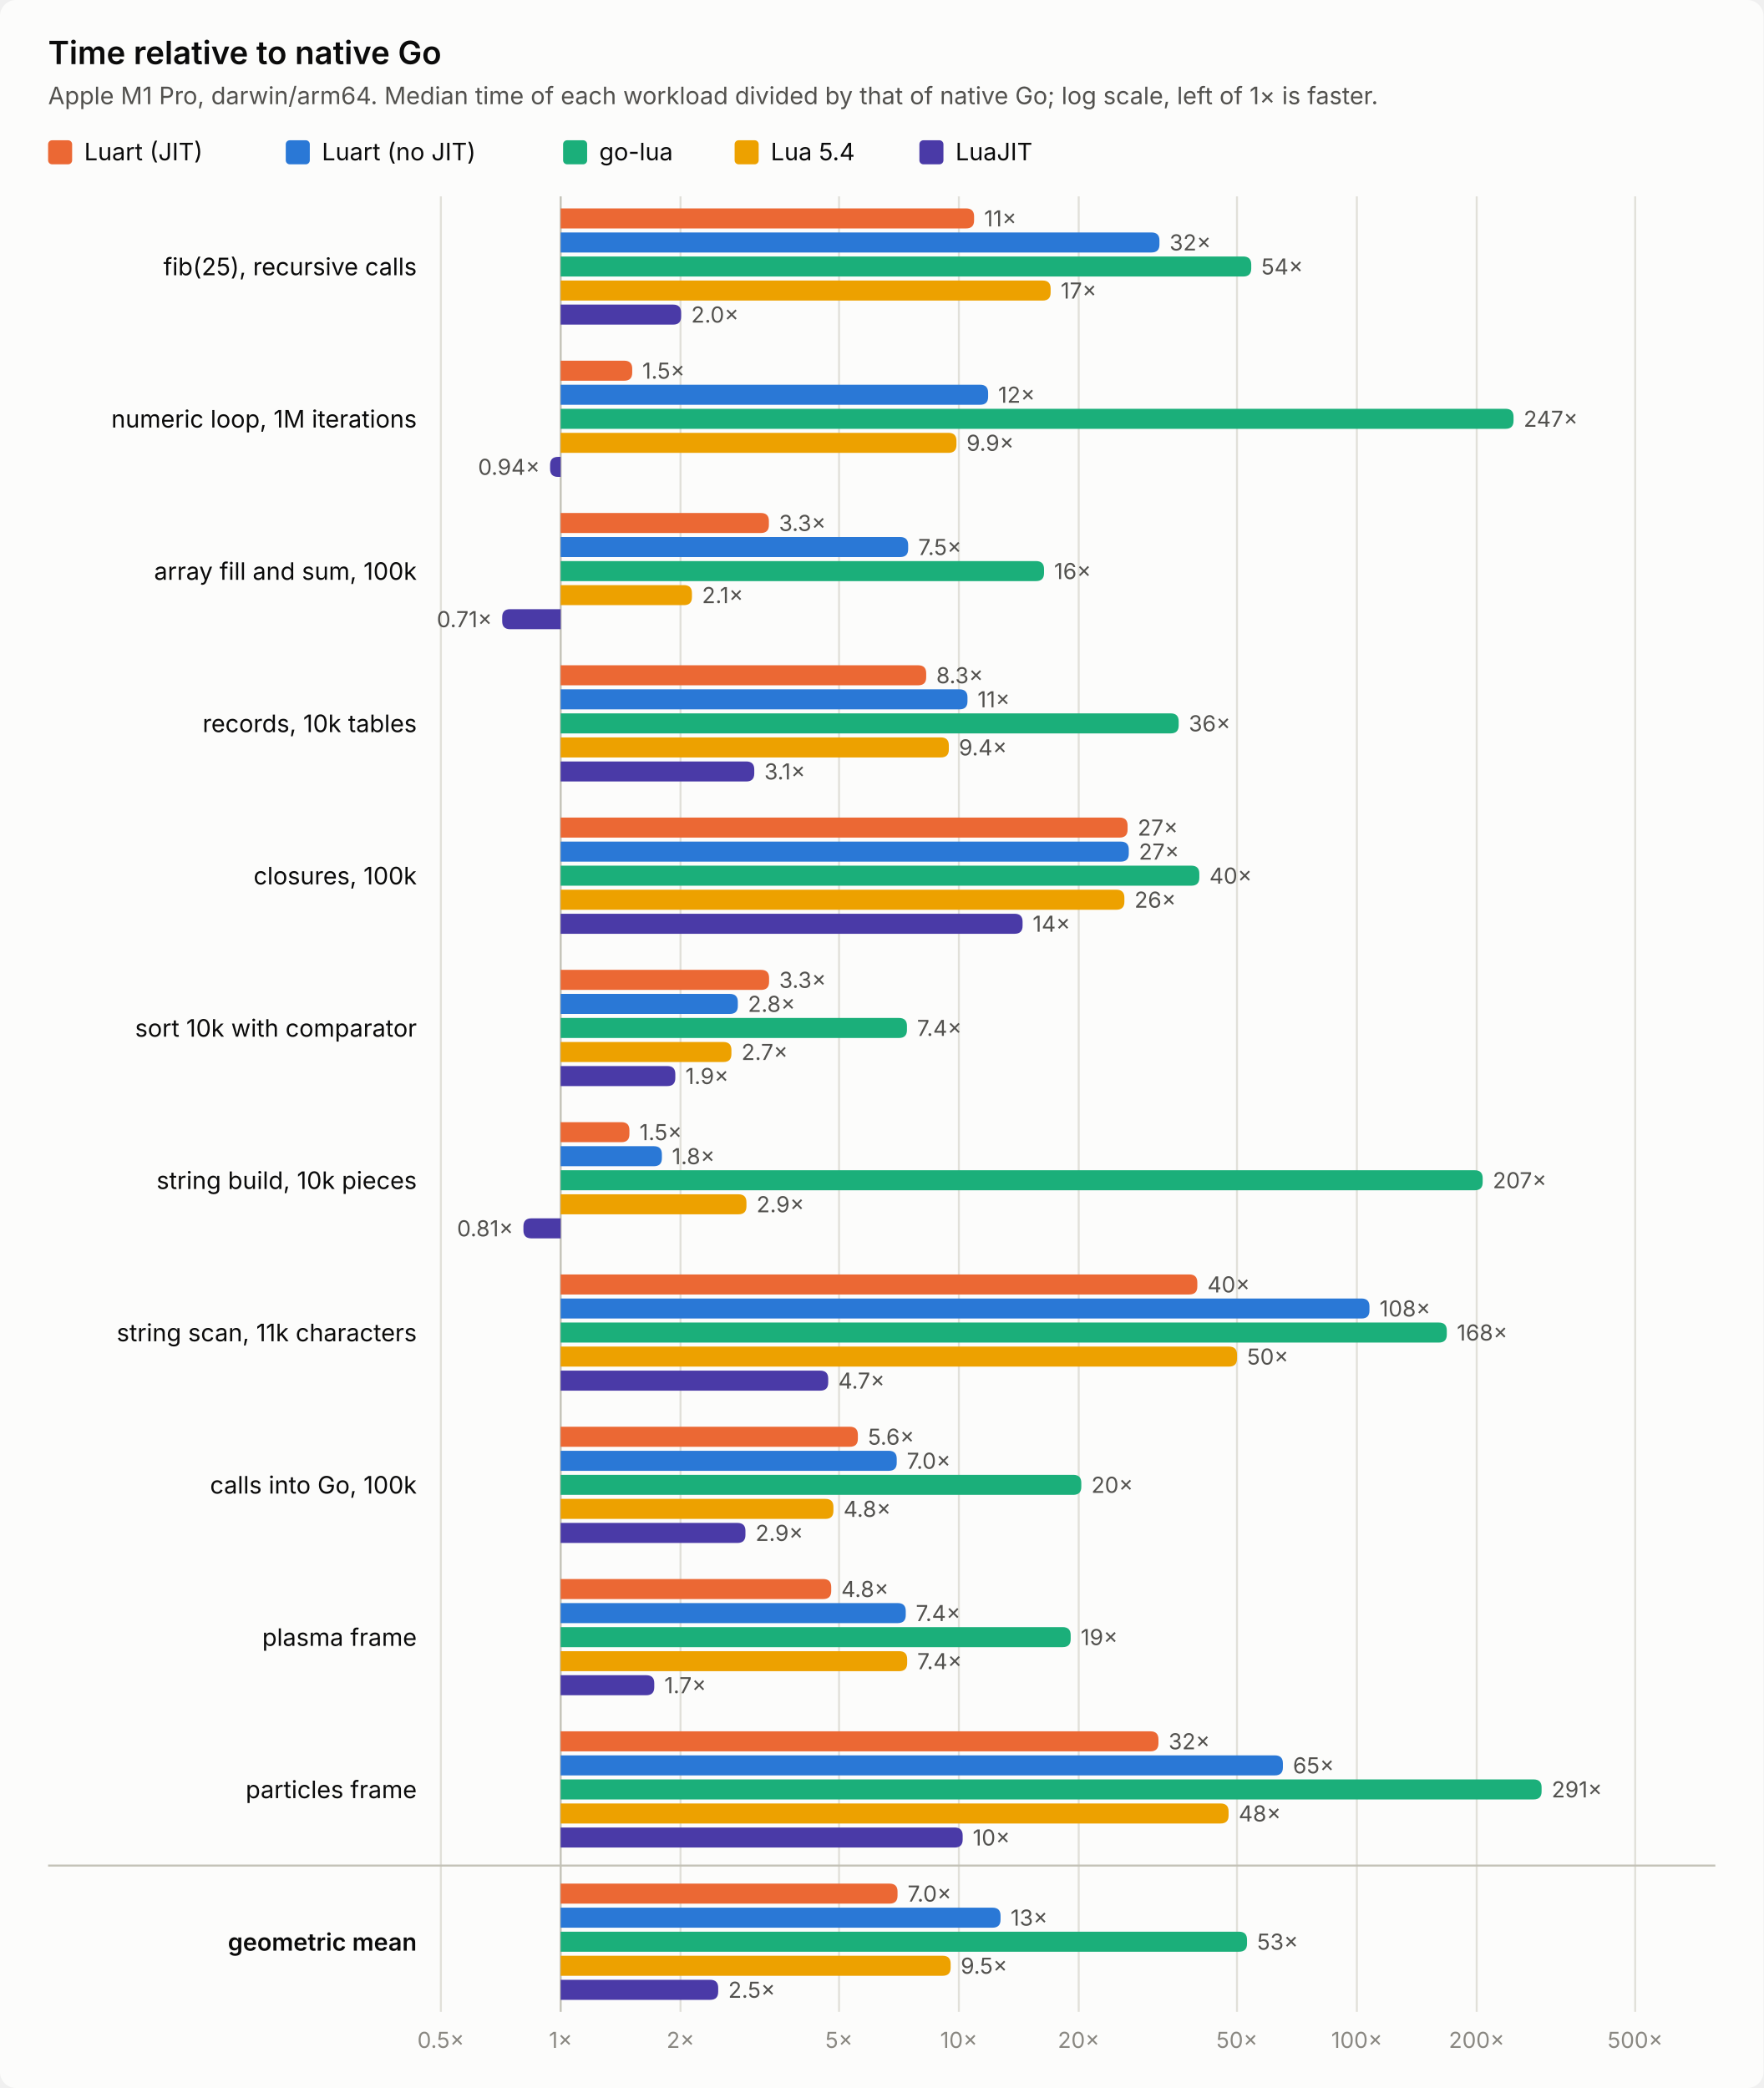
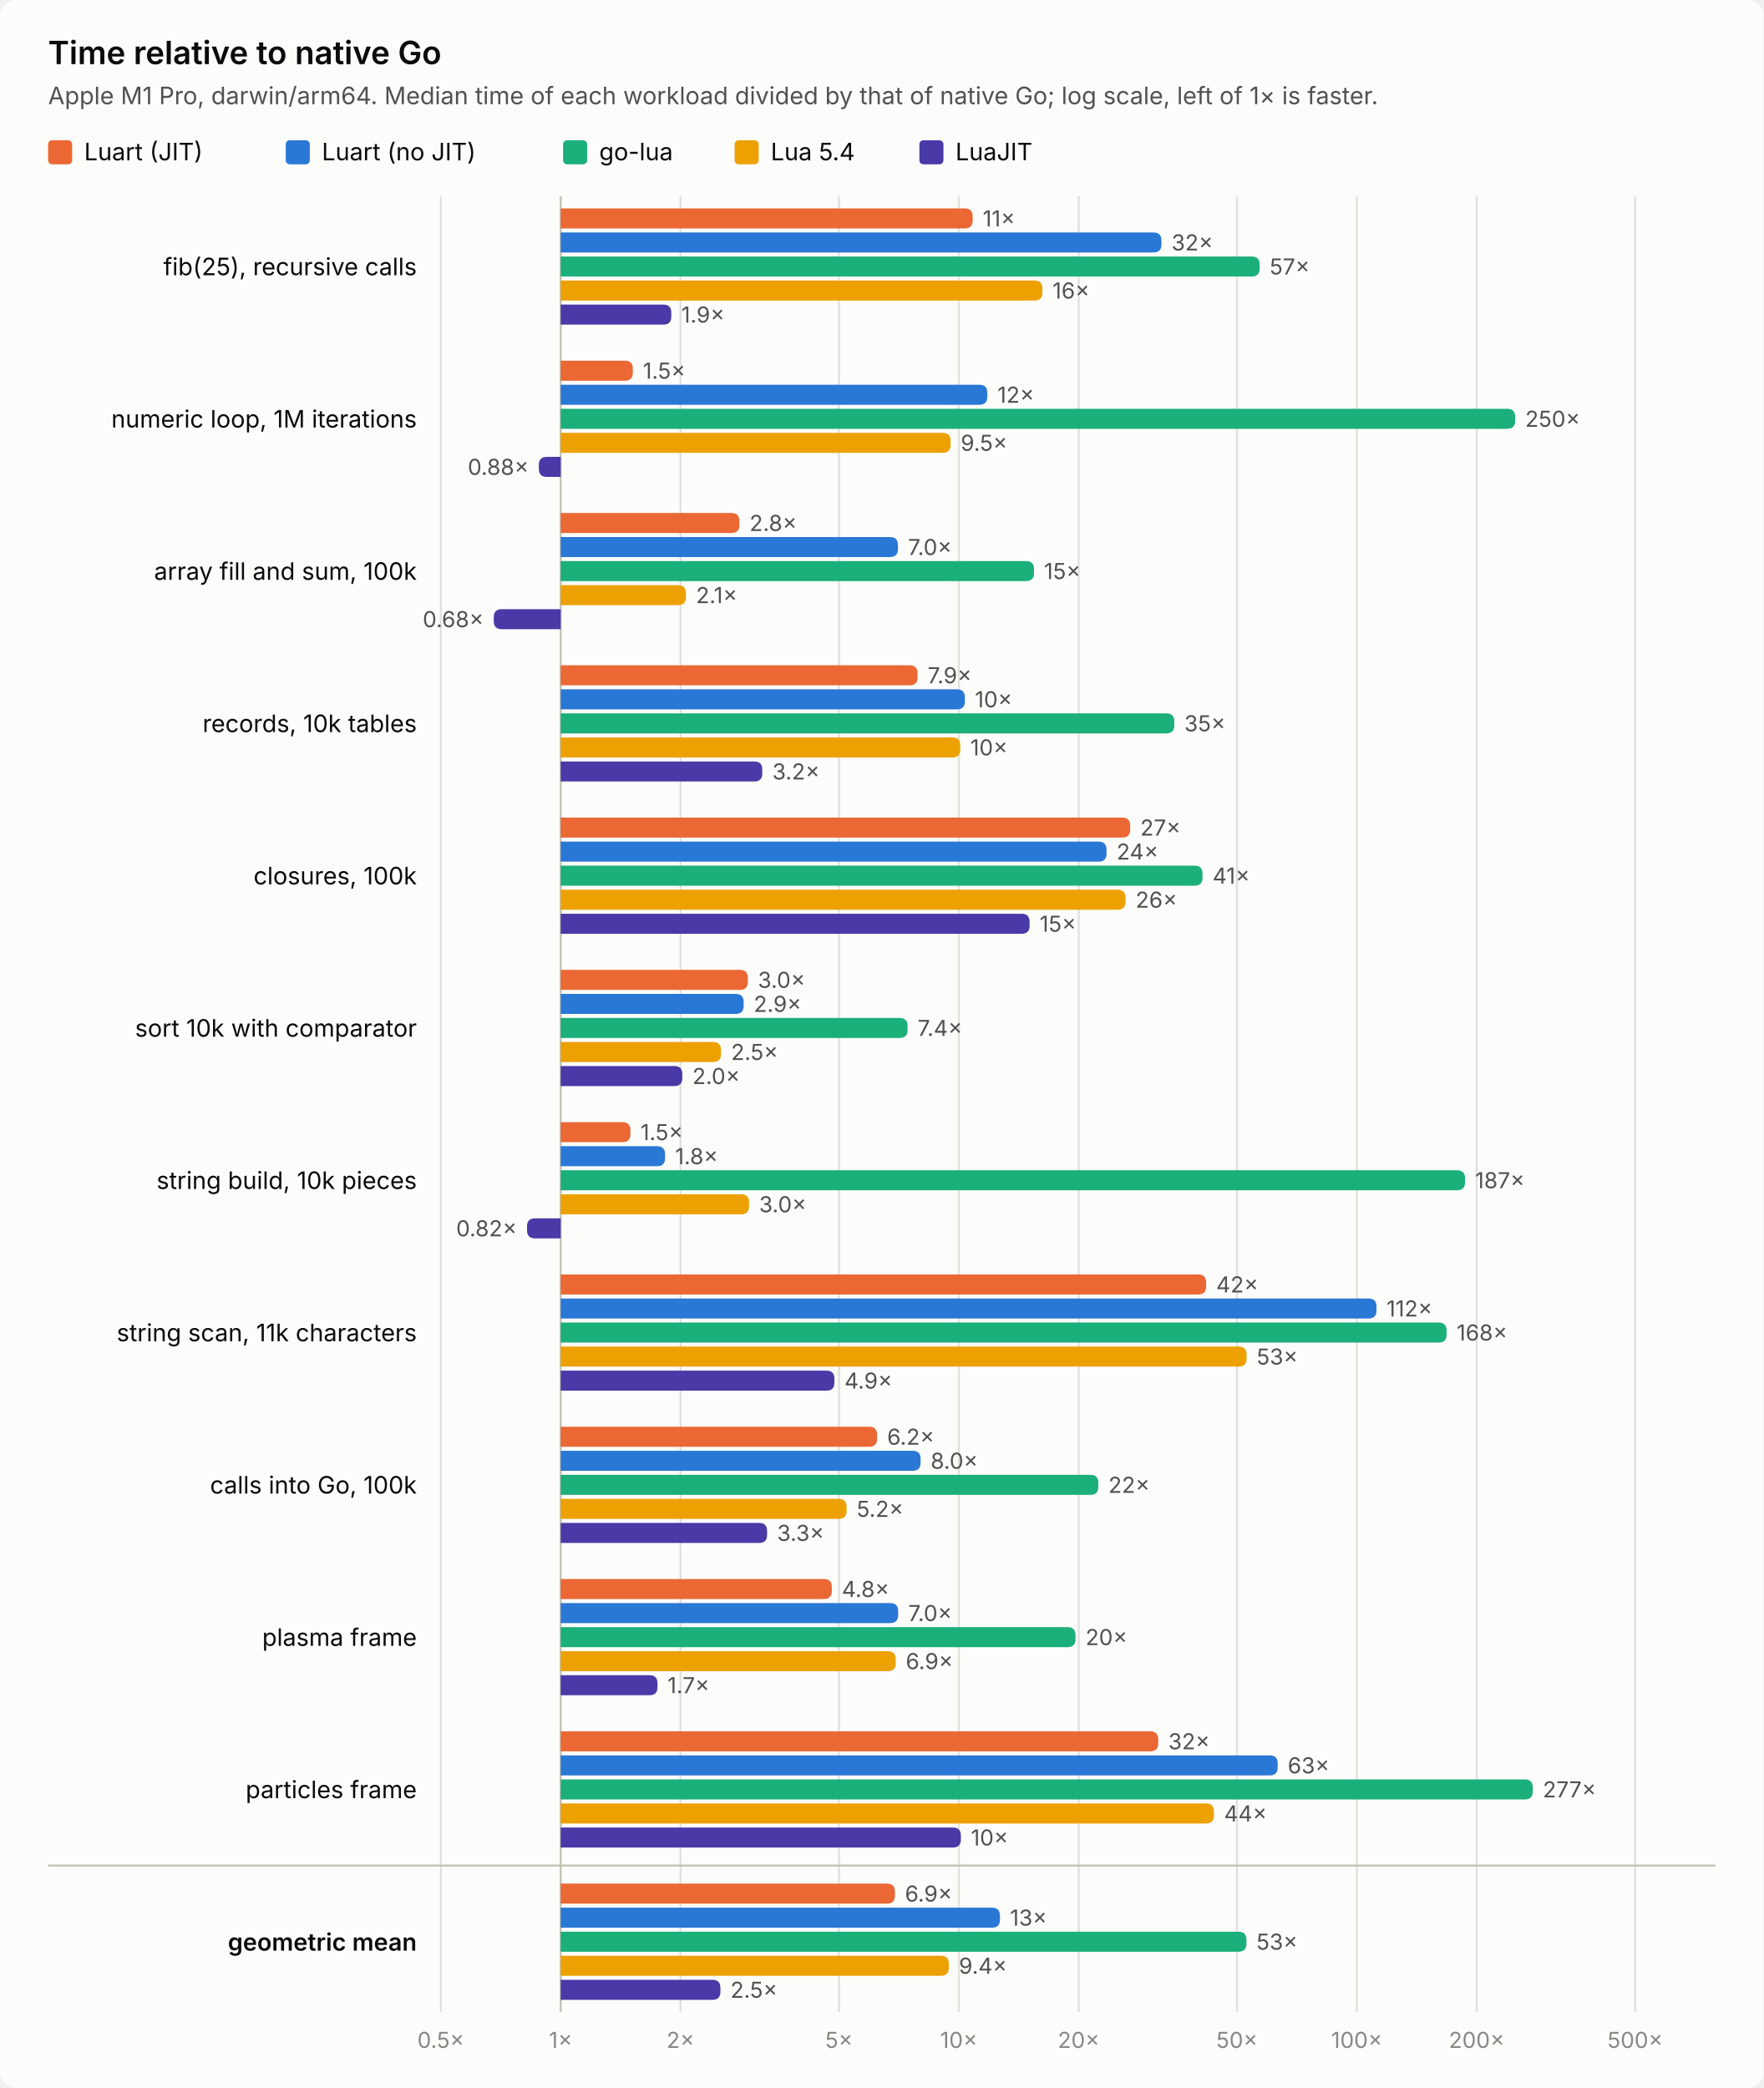
<svg xmlns="http://www.w3.org/2000/svg" viewBox="0 0 880 1042" width="880" height="1042" role="img" aria-labelledby="t d">
  <style>
text { font-family: system-ui, -apple-system, "Segoe UI", sans-serif; }
.bg { fill: #fcfcfb; }
.title { fill: #0b0b0b; font-size: 16px; font-weight: 600; }
.sub { fill: #52514e; font-size: 12px; }
.label { fill: #0b0b0b; font-size: 12px; }
.mean { font-weight: 600; }
.value { fill: #52514e; font-size: 11px; font-variant-numeric: tabular-nums; }
.tick { fill: #898781; font-size: 11px; font-variant-numeric: tabular-nums; }
.grid { stroke: #e1e0d9; stroke-width: 1; }
.base { stroke: #c3c2b7; stroke-width: 1; }
.s0 { fill: #2a78d6; } .s1 { fill: #eb6834; } .s2 { fill: #1baf7a; } .s3 { fill: #eda100; } .s4 { fill: #4a3aa7; }
@media (prefers-color-scheme: dark) {
  .bg { fill: #1a1a19; }
  .title, .label { fill: #ffffff; }
  .sub, .value { fill: #c3c2b7; }
  .grid { stroke: #2c2c2a; }
  .base { stroke: #383835; }
  .s0 { fill: #3987e5; } .s1 { fill: #d95926; } .s2 { fill: #199e70; } .s3 { fill: #c98500; } .s4 { fill: #9085e9; }
}
</style>
  <rect class="bg" width="880" height="1042" rx="8" />
  <text class="title" x="24" y="32">Time relative to native Go</text>
  <text class="sub" x="24" y="52">Apple M1 Pro, darwin/arm64. Median time of each workload divided by that of native Go; log scale, left of 1× is faster.</text>
  <rect class="s1" x="24" y="70" width="12" height="12" rx="2" />
  <text class="label" x="42" y="80">Luart (JIT)</text>
  <rect class="s0" x="142.6" y="70" width="12" height="12" rx="2" />
  <text class="label" x="160.6" y="80">Luart (no JIT)</text>
  <rect class="s2" x="281" y="70" width="12" height="12" rx="2" />
  <text class="label" x="299" y="80">go-lua</text>
  <rect class="s3" x="366.6" y="70" width="12" height="12" rx="2" />
  <text class="label" x="384.6" y="80">Lua 5.4</text>
  <rect class="s4" x="458.8" y="70" width="12" height="12" rx="2" />
  <text class="label" x="476.8" y="80">LuaJIT</text>
  <line class="grid" x1="220.0" x2="220.0" y1="98" y2="1004" />
  <text class="tick" x="220.0" y="1022" text-anchor="middle">0.5×</text>
  <line class="base" x1="279.8" x2="279.8" y1="98" y2="1004" />
  <text class="tick" x="279.8" y="1022" text-anchor="middle">1×</text>
  <line class="grid" x1="339.6" x2="339.6" y1="98" y2="1004" />
  <text class="tick" x="339.6" y="1022" text-anchor="middle">2×</text>
  <line class="grid" x1="418.7" x2="418.7" y1="98" y2="1004" />
  <text class="tick" x="418.7" y="1022" text-anchor="middle">5×</text>
  <line class="grid" x1="478.5" x2="478.5" y1="98" y2="1004" />
  <text class="tick" x="478.5" y="1022" text-anchor="middle">10×</text>
  <line class="grid" x1="538.3" x2="538.3" y1="98" y2="1004" />
  <text class="tick" x="538.3" y="1022" text-anchor="middle">20×</text>
  <line class="grid" x1="617.3" x2="617.3" y1="98" y2="1004" />
  <text class="tick" x="617.3" y="1022" text-anchor="middle">50×</text>
  <line class="grid" x1="677.1" x2="677.1" y1="98" y2="1004" />
  <text class="tick" x="677.1" y="1022" text-anchor="middle">100×</text>
  <line class="grid" x1="736.9" x2="736.9" y1="98" y2="1004" />
  <text class="tick" x="736.9" y="1022" text-anchor="middle">200×</text>
  <line class="grid" x1="816.0" x2="816.0" y1="98" y2="1004" />
  <text class="tick" x="816.0" y="1022" text-anchor="middle">500×</text>
  <text class="label" x="208" y="133.0" text-anchor="end" dominant-baseline="middle">fib(25), recursive calls</text>
-   <path class="s1" d="M279.8 104.0H482.1Q486.1 104.0 486.1 108.0V110.0Q486.1 114.0 482.1 114.0H279.8Z" />
-   <text class="value" x="491.1" y="109.0" text-anchor="start" dominant-baseline="middle">11×</text>
-   <path class="s0" d="M279.8 116.0H574.6Q578.6 116.0 578.6 120.0V122.0Q578.6 126.0 574.6 126.0H279.8Z" />
-   <text class="value" x="583.6" y="121.0" text-anchor="start" dominant-baseline="middle">32×</text>
-   <path class="s2" d="M279.8 128.0H620.4Q624.4 128.0 624.4 132.0V134.0Q624.4 138.0 620.4 138.0H279.8Z" />
-   <text class="value" x="629.4" y="133.0" text-anchor="start" dominant-baseline="middle">54×</text>
-   <path class="s3" d="M279.8 140.0H520.3Q524.3 140.0 524.3 144.0V146.0Q524.3 150.0 520.3 150.0H279.8Z" />
-   <text class="value" x="529.3" y="145.0" text-anchor="start" dominant-baseline="middle">17×</text>
-   <path class="s4" d="M279.8 152.0H335.9Q339.9 152.0 339.9 156.0V158.0Q339.9 162.0 335.9 162.0H279.8Z" />
-   <text class="value" x="344.9" y="157.0" text-anchor="start" dominant-baseline="middle">2.0×</text>
+   <path class="s1" d="M279.8 104.0H481.4Q485.4 104.0 485.4 108.0V110.0Q485.4 114.0 481.4 114.0H279.8Z" />
+   <text class="value" x="490.4" y="109.0" text-anchor="start" dominant-baseline="middle">11×</text>
+   <path class="s0" d="M279.8 116.0H575.6Q579.6 116.0 579.6 120.0V122.0Q579.6 126.0 575.6 126.0H279.8Z" />
+   <text class="value" x="584.6" y="121.0" text-anchor="start" dominant-baseline="middle">32×</text>
+   <path class="s2" d="M279.8 128.0H624.6Q628.6 128.0 628.6 132.0V134.0Q628.6 138.0 624.6 138.0H279.8Z" />
+   <text class="value" x="633.6" y="133.0" text-anchor="start" dominant-baseline="middle">57×</text>
+   <path class="s3" d="M279.8 140.0H516.2Q520.2 140.0 520.2 144.0V146.0Q520.2 150.0 516.2 150.0H279.8Z" />
+   <text class="value" x="525.2" y="145.0" text-anchor="start" dominant-baseline="middle">16×</text>
+   <path class="s4" d="M279.8 152.0H331.0Q335.0 152.0 335.0 156.0V158.0Q335.0 162.0 331.0 162.0H279.8Z" />
+   <text class="value" x="340.0" y="157.0" text-anchor="start" dominant-baseline="middle">1.9×</text>
  <text class="label" x="208" y="209.0" text-anchor="end" dominant-baseline="middle">numeric loop, 1M iterations</text>
-   <path class="s1" d="M279.8 180.0H311.5Q315.5 180.0 315.5 184.0V186.0Q315.5 190.0 311.5 190.0H279.8Z" />
-   <text class="value" x="320.5" y="185.0" text-anchor="start" dominant-baseline="middle">1.5×</text>
-   <path class="s0" d="M279.8 192.0H489.1Q493.1 192.0 493.1 196.0V198.0Q493.1 202.0 489.1 202.0H279.8Z" />
-   <text class="value" x="498.1" y="197.0" text-anchor="start" dominant-baseline="middle">12×</text>
-   <path class="s2" d="M279.8 204.0H751.3Q755.3 204.0 755.3 208.0V210.0Q755.3 214.0 751.3 214.0H279.8Z" />
-   <text class="value" x="760.3" y="209.0" text-anchor="start" dominant-baseline="middle">247×</text>
-   <path class="s3" d="M279.8 216.0H473.3Q477.3 216.0 477.3 220.0V222.0Q477.3 226.0 473.3 226.0H279.8Z" />
-   <text class="value" x="482.3" y="221.0" text-anchor="start" dominant-baseline="middle">9.9×</text>
-   <path class="s4" d="M279.8 228.0H278.5Q274.5 228.0 274.5 232.0V234.0Q274.5 238.0 278.5 238.0H279.8Z" />
-   <text class="value" x="269.5" y="233.0" text-anchor="end" dominant-baseline="middle">0.94×</text>
+   <path class="s1" d="M279.8 180.0H311.8Q315.8 180.0 315.8 184.0V186.0Q315.8 190.0 311.8 190.0H279.8Z" />
+   <text class="value" x="320.8" y="185.0" text-anchor="start" dominant-baseline="middle">1.5×</text>
+   <path class="s0" d="M279.8 192.0H488.7Q492.7 192.0 492.7 196.0V198.0Q492.7 202.0 488.7 202.0H279.8Z" />
+   <text class="value" x="497.7" y="197.0" text-anchor="start" dominant-baseline="middle">12×</text>
+   <path class="s2" d="M279.8 204.0H752.1Q756.1 204.0 756.1 208.0V210.0Q756.1 214.0 752.1 214.0H279.8Z" />
+   <text class="value" x="761.1" y="209.0" text-anchor="start" dominant-baseline="middle">250×</text>
+   <path class="s3" d="M279.8 216.0H470.4Q474.4 216.0 474.4 220.0V222.0Q474.4 226.0 470.4 226.0H279.8Z" />
+   <text class="value" x="479.4" y="221.0" text-anchor="start" dominant-baseline="middle">9.5×</text>
+   <path class="s4" d="M279.8 228.0H272.9Q268.9 228.0 268.9 232.0V234.0Q268.9 238.0 272.9 238.0H279.8Z" />
+   <text class="value" x="263.9" y="233.0" text-anchor="end" dominant-baseline="middle">0.88×</text>
  <text class="label" x="208" y="285.0" text-anchor="end" dominant-baseline="middle">array fill and sum, 100k</text>
-   <path class="s1" d="M279.8 256.0H379.7Q383.7 256.0 383.7 260.0V262.0Q383.7 266.0 379.7 266.0H279.8Z" />
-   <text class="value" x="388.7" y="261.0" text-anchor="start" dominant-baseline="middle">3.3×</text>
-   <path class="s0" d="M279.8 268.0H449.2Q453.2 268.0 453.2 272.0V274.0Q453.2 278.0 449.2 278.0H279.8Z" />
-   <text class="value" x="458.2" y="273.0" text-anchor="start" dominant-baseline="middle">7.5×</text>
-   <path class="s2" d="M279.8 280.0H517.0Q521.0 280.0 521.0 284.0V286.0Q521.0 290.0 517.0 290.0H279.8Z" />
-   <text class="value" x="526.0" y="285.0" text-anchor="start" dominant-baseline="middle">16×</text>
-   <path class="s3" d="M279.8 292.0H341.3Q345.3 292.0 345.3 296.0V298.0Q345.3 302.0 341.3 302.0H279.8Z" />
-   <text class="value" x="350.3" y="297.0" text-anchor="start" dominant-baseline="middle">2.1×</text>
-   <path class="s4" d="M279.8 304.0H254.6Q250.6 304.0 250.6 308.0V310.0Q250.6 314.0 254.6 314.0H279.8Z" />
-   <text class="value" x="245.6" y="309.0" text-anchor="end" dominant-baseline="middle">0.71×</text>
+   <path class="s1" d="M279.8 256.0H365.0Q369.0 256.0 369.0 260.0V262.0Q369.0 266.0 365.0 266.0H279.8Z" />
+   <text class="value" x="374.0" y="261.0" text-anchor="start" dominant-baseline="middle">2.8×</text>
+   <path class="s0" d="M279.8 268.0H444.1Q448.1 268.0 448.1 272.0V274.0Q448.1 278.0 444.1 278.0H279.8Z" />
+   <text class="value" x="453.1" y="273.0" text-anchor="start" dominant-baseline="middle">7.0×</text>
+   <path class="s2" d="M279.8 280.0H512.0Q516.0 280.0 516.0 284.0V286.0Q516.0 290.0 512.0 290.0H279.8Z" />
+   <text class="value" x="521.0" y="285.0" text-anchor="start" dominant-baseline="middle">15×</text>
+   <path class="s3" d="M279.8 292.0H338.3Q342.3 292.0 342.3 296.0V298.0Q342.3 302.0 338.3 302.0H279.8Z" />
+   <text class="value" x="347.3" y="297.0" text-anchor="start" dominant-baseline="middle">2.1×</text>
+   <path class="s4" d="M279.8 304.0H250.4Q246.4 304.0 246.4 308.0V310.0Q246.4 314.0 250.4 314.0H279.8Z" />
+   <text class="value" x="241.4" y="309.0" text-anchor="end" dominant-baseline="middle">0.68×</text>
  <text class="label" x="208" y="361.0" text-anchor="end" dominant-baseline="middle">records, 10k tables</text>
-   <path class="s1" d="M279.8 332.0H458.2Q462.2 332.0 462.2 336.0V338.0Q462.2 342.0 458.2 342.0H279.8Z" />
-   <text class="value" x="467.2" y="337.0" text-anchor="start" dominant-baseline="middle">8.3×</text>
-   <path class="s0" d="M279.8 344.0H478.8Q482.8 344.0 482.8 348.0V350.0Q482.8 354.0 478.8 354.0H279.8Z" />
-   <text class="value" x="487.8" y="349.0" text-anchor="start" dominant-baseline="middle">11×</text>
-   <path class="s2" d="M279.8 356.0H584.2Q588.2 356.0 588.2 360.0V362.0Q588.2 366.0 584.2 366.0H279.8Z" />
-   <text class="value" x="593.2" y="361.0" text-anchor="start" dominant-baseline="middle">36×</text>
-   <path class="s3" d="M279.8 368.0H469.5Q473.5 368.0 473.5 372.0V374.0Q473.5 378.0 469.5 378.0H279.8Z" />
-   <text class="value" x="478.5" y="373.0" text-anchor="start" dominant-baseline="middle">9.4×</text>
-   <path class="s4" d="M279.8 380.0H372.4Q376.4 380.0 376.4 384.0V386.0Q376.4 390.0 372.4 390.0H279.8Z" />
-   <text class="value" x="381.4" y="385.0" text-anchor="start" dominant-baseline="middle">3.1×</text>
+   <path class="s1" d="M279.8 332.0H453.9Q457.9 332.0 457.9 336.0V338.0Q457.9 342.0 453.9 342.0H279.8Z" />
+   <text class="value" x="462.9" y="337.0" text-anchor="start" dominant-baseline="middle">7.9×</text>
+   <path class="s0" d="M279.8 344.0H477.5Q481.5 344.0 481.5 348.0V350.0Q481.5 354.0 477.5 354.0H279.8Z" />
+   <text class="value" x="486.5" y="349.0" text-anchor="start" dominant-baseline="middle">10×</text>
+   <path class="s2" d="M279.8 356.0H582.0Q586.0 356.0 586.0 360.0V362.0Q586.0 366.0 582.0 366.0H279.8Z" />
+   <text class="value" x="591.0" y="361.0" text-anchor="start" dominant-baseline="middle">35×</text>
+   <path class="s3" d="M279.8 368.0H475.2Q479.2 368.0 479.2 372.0V374.0Q479.2 378.0 475.2 378.0H279.8Z" />
+   <text class="value" x="484.2" y="373.0" text-anchor="start" dominant-baseline="middle">10×</text>
+   <path class="s4" d="M279.8 380.0H376.4Q380.4 380.0 380.4 384.0V386.0Q380.4 390.0 376.4 390.0H279.8Z" />
+   <text class="value" x="385.4" y="385.0" text-anchor="start" dominant-baseline="middle">3.2×</text>
  <text class="label" x="208" y="437.0" text-anchor="end" dominant-baseline="middle">closures, 100k</text>
-   <path class="s1" d="M279.8 408.0H558.7Q562.7 408.0 562.7 412.0V414.0Q562.7 418.0 558.7 418.0H279.8Z" />
-   <text class="value" x="567.7" y="413.0" text-anchor="start" dominant-baseline="middle">27×</text>
-   <path class="s0" d="M279.8 420.0H559.3Q563.3 420.0 563.3 424.0V426.0Q563.3 430.0 559.3 430.0H279.8Z" />
-   <text class="value" x="568.3" y="425.0" text-anchor="start" dominant-baseline="middle">27×</text>
-   <path class="s2" d="M279.8 432.0H594.5Q598.5 432.0 598.5 436.0V438.0Q598.5 442.0 594.5 442.0H279.8Z" />
-   <text class="value" x="603.5" y="437.0" text-anchor="start" dominant-baseline="middle">40×</text>
-   <path class="s3" d="M279.8 444.0H557.1Q561.1 444.0 561.1 448.0V450.0Q561.1 454.0 557.1 454.0H279.8Z" />
-   <text class="value" x="566.1" y="449.0" text-anchor="start" dominant-baseline="middle">26×</text>
-   <path class="s4" d="M279.8 456.0H506.3Q510.3 456.0 510.3 460.0V462.0Q510.3 466.0 506.3 466.0H279.8Z" />
-   <text class="value" x="515.3" y="461.0" text-anchor="start" dominant-baseline="middle">14×</text>
+   <path class="s1" d="M279.8 408.0H560.0Q564.0 408.0 564.0 412.0V414.0Q564.0 418.0 560.0 418.0H279.8Z" />
+   <text class="value" x="569.0" y="413.0" text-anchor="start" dominant-baseline="middle">27×</text>
+   <path class="s0" d="M279.8 420.0H548.2Q552.2 420.0 552.2 424.0V426.0Q552.2 430.0 548.2 430.0H279.8Z" />
+   <text class="value" x="557.2" y="425.0" text-anchor="start" dominant-baseline="middle">24×</text>
+   <path class="s2" d="M279.8 432.0H596.1Q600.1 432.0 600.1 436.0V438.0Q600.1 442.0 596.1 442.0H279.8Z" />
+   <text class="value" x="605.1" y="437.0" text-anchor="start" dominant-baseline="middle">41×</text>
+   <path class="s3" d="M279.8 444.0H557.7Q561.7 444.0 561.7 448.0V450.0Q561.7 454.0 557.7 454.0H279.8Z" />
+   <text class="value" x="566.7" y="449.0" text-anchor="start" dominant-baseline="middle">26×</text>
+   <path class="s4" d="M279.8 456.0H509.8Q513.8 456.0 513.8 460.0V462.0Q513.8 466.0 509.8 466.0H279.8Z" />
+   <text class="value" x="518.8" y="461.0" text-anchor="start" dominant-baseline="middle">15×</text>
  <text class="label" x="208" y="513.0" text-anchor="end" dominant-baseline="middle">sort 10k with comparator</text>
-   <path class="s1" d="M279.8 484.0H379.8Q383.8 484.0 383.8 488.0V490.0Q383.8 494.0 379.8 494.0H279.8Z" />
-   <text class="value" x="388.8" y="489.0" text-anchor="start" dominant-baseline="middle">3.3×</text>
-   <path class="s0" d="M279.8 496.0H364.2Q368.2 496.0 368.2 500.0V502.0Q368.2 506.0 364.2 506.0H279.8Z" />
-   <text class="value" x="373.2" y="501.0" text-anchor="start" dominant-baseline="middle">2.8×</text>
-   <path class="s2" d="M279.8 508.0H448.6Q452.6 508.0 452.6 512.0V514.0Q452.6 518.0 448.6 518.0H279.8Z" />
-   <text class="value" x="457.6" y="513.0" text-anchor="start" dominant-baseline="middle">7.4×</text>
-   <path class="s3" d="M279.8 520.0H361.0Q365.0 520.0 365.0 524.0V526.0Q365.0 530.0 361.0 530.0H279.8Z" />
-   <text class="value" x="370.0" y="525.0" text-anchor="start" dominant-baseline="middle">2.7×</text>
-   <path class="s4" d="M279.8 532.0H333.0Q337.0 532.0 337.0 536.0V538.0Q337.0 542.0 333.0 542.0H279.8Z" />
-   <text class="value" x="342.0" y="537.0" text-anchor="start" dominant-baseline="middle">1.9×</text>
+   <path class="s1" d="M279.8 484.0H369.2Q373.2 484.0 373.2 488.0V490.0Q373.2 494.0 369.2 494.0H279.8Z" />
+   <text class="value" x="378.2" y="489.0" text-anchor="start" dominant-baseline="middle">3.0×</text>
+   <path class="s0" d="M279.8 496.0H367.1Q371.1 496.0 371.1 500.0V502.0Q371.1 506.0 367.1 506.0H279.8Z" />
+   <text class="value" x="376.1" y="501.0" text-anchor="start" dominant-baseline="middle">2.9×</text>
+   <path class="s2" d="M279.8 508.0H448.9Q452.9 508.0 452.9 512.0V514.0Q452.9 518.0 448.9 518.0H279.8Z" />
+   <text class="value" x="457.9" y="513.0" text-anchor="start" dominant-baseline="middle">7.4×</text>
+   <path class="s3" d="M279.8 520.0H355.8Q359.8 520.0 359.8 524.0V526.0Q359.8 530.0 355.8 530.0H279.8Z" />
+   <text class="value" x="364.8" y="525.0" text-anchor="start" dominant-baseline="middle">2.5×</text>
+   <path class="s4" d="M279.8 532.0H336.5Q340.5 532.0 340.5 536.0V538.0Q340.5 542.0 336.5 542.0H279.8Z" />
+   <text class="value" x="345.5" y="537.0" text-anchor="start" dominant-baseline="middle">2.0×</text>
  <text class="label" x="208" y="589.0" text-anchor="end" dominant-baseline="middle">string build, 10k pieces</text>
-   <path class="s1" d="M279.8 560.0H310.1Q314.1 560.0 314.1 564.0V566.0Q314.1 570.0 310.1 570.0H279.8Z" />
-   <text class="value" x="319.1" y="565.0" text-anchor="start" dominant-baseline="middle">1.5×</text>
-   <path class="s0" d="M279.8 572.0H326.3Q330.3 572.0 330.3 576.0V578.0Q330.3 582.0 326.3 582.0H279.8Z" />
-   <text class="value" x="335.3" y="577.0" text-anchor="start" dominant-baseline="middle">1.8×</text>
-   <path class="s2" d="M279.8 584.0H735.9Q739.9 584.0 739.9 588.0V590.0Q739.9 594.0 735.9 594.0H279.8Z" />
-   <text class="value" x="744.9" y="589.0" text-anchor="start" dominant-baseline="middle">207×</text>
-   <path class="s3" d="M279.8 596.0H368.5Q372.5 596.0 372.5 600.0V602.0Q372.5 606.0 368.5 606.0H279.8Z" />
-   <text class="value" x="377.5" y="601.0" text-anchor="start" dominant-baseline="middle">2.9×</text>
-   <path class="s4" d="M279.8 608.0H265.2Q261.2 608.0 261.2 612.0V614.0Q261.2 618.0 265.2 618.0H279.8Z" />
-   <text class="value" x="256.2" y="613.0" text-anchor="end" dominant-baseline="middle">0.81×</text>
+   <path class="s1" d="M279.8 560.0H310.6Q314.6 560.0 314.6 564.0V566.0Q314.6 570.0 310.6 570.0H279.8Z" />
+   <text class="value" x="319.6" y="565.0" text-anchor="start" dominant-baseline="middle">1.5×</text>
+   <path class="s0" d="M279.8 572.0H327.9Q331.9 572.0 331.9 576.0V578.0Q331.9 582.0 327.9 582.0H279.8Z" />
+   <text class="value" x="336.9" y="577.0" text-anchor="start" dominant-baseline="middle">1.8×</text>
+   <path class="s2" d="M279.8 584.0H727.1Q731.1 584.0 731.1 588.0V590.0Q731.1 594.0 727.1 594.0H279.8Z" />
+   <text class="value" x="736.1" y="589.0" text-anchor="start" dominant-baseline="middle">187×</text>
+   <path class="s3" d="M279.8 596.0H369.8Q373.8 596.0 373.8 600.0V602.0Q373.8 606.0 369.8 606.0H279.8Z" />
+   <text class="value" x="378.8" y="601.0" text-anchor="start" dominant-baseline="middle">3.0×</text>
+   <path class="s4" d="M279.8 608.0H267.0Q263.0 608.0 263.0 612.0V614.0Q263.0 618.0 267.0 618.0H279.8Z" />
+   <text class="value" x="258.0" y="613.0" text-anchor="end" dominant-baseline="middle">0.82×</text>
  <text class="label" x="208" y="665.0" text-anchor="end" dominant-baseline="middle">string scan, 11k characters</text>
-   <path class="s1" d="M279.8 636.0H593.5Q597.5 636.0 597.5 640.0V642.0Q597.5 646.0 593.5 646.0H279.8Z" />
-   <text class="value" x="602.5" y="641.0" text-anchor="start" dominant-baseline="middle">40×</text>
-   <path class="s0" d="M279.8 648.0H679.4Q683.4 648.0 683.4 652.0V654.0Q683.4 658.0 679.4 658.0H279.8Z" />
-   <text class="value" x="688.4" y="653.0" text-anchor="start" dominant-baseline="middle">108×</text>
-   <path class="s2" d="M279.8 660.0H718.0Q722.0 660.0 722.0 664.0V666.0Q722.0 670.0 718.0 670.0H279.8Z" />
-   <text class="value" x="727.0" y="665.0" text-anchor="start" dominant-baseline="middle">168×</text>
-   <path class="s3" d="M279.8 672.0H613.3Q617.3 672.0 617.3 676.0V678.0Q617.3 682.0 613.3 682.0H279.8Z" />
-   <text class="value" x="622.3" y="677.0" text-anchor="start" dominant-baseline="middle">50×</text>
-   <path class="s4" d="M279.8 684.0H409.3Q413.3 684.0 413.3 688.0V690.0Q413.3 694.0 409.3 694.0H279.8Z" />
-   <text class="value" x="418.3" y="689.0" text-anchor="start" dominant-baseline="middle">4.7×</text>
+   <path class="s1" d="M279.8 636.0H597.9Q601.9 636.0 601.9 640.0V642.0Q601.9 646.0 597.9 646.0H279.8Z" />
+   <text class="value" x="606.9" y="641.0" text-anchor="start" dominant-baseline="middle">42×</text>
+   <path class="s0" d="M279.8 648.0H682.9Q686.9 648.0 686.9 652.0V654.0Q686.9 658.0 682.9 658.0H279.8Z" />
+   <text class="value" x="691.9" y="653.0" text-anchor="start" dominant-baseline="middle">112×</text>
+   <path class="s2" d="M279.8 660.0H717.9Q721.9 660.0 721.9 664.0V666.0Q721.9 670.0 717.9 670.0H279.8Z" />
+   <text class="value" x="726.9" y="665.0" text-anchor="start" dominant-baseline="middle">168×</text>
+   <path class="s3" d="M279.8 672.0H618.1Q622.1 672.0 622.1 676.0V678.0Q622.1 682.0 618.1 682.0H279.8Z" />
+   <text class="value" x="627.1" y="677.0" text-anchor="start" dominant-baseline="middle">53×</text>
+   <path class="s4" d="M279.8 684.0H412.4Q416.4 684.0 416.4 688.0V690.0Q416.4 694.0 412.4 694.0H279.8Z" />
+   <text class="value" x="421.4" y="689.0" text-anchor="start" dominant-baseline="middle">4.9×</text>
  <text class="label" x="208" y="741.0" text-anchor="end" dominant-baseline="middle">calls into Go, 100k</text>
-   <path class="s1" d="M279.8 712.0H424.1Q428.1 712.0 428.1 716.0V718.0Q428.1 722.0 424.1 722.0H279.8Z" />
-   <text class="value" x="433.1" y="717.0" text-anchor="start" dominant-baseline="middle">5.6×</text>
-   <path class="s0" d="M279.8 724.0H443.5Q447.5 724.0 447.5 728.0V730.0Q447.5 734.0 443.5 734.0H279.8Z" />
-   <text class="value" x="452.5" y="729.0" text-anchor="start" dominant-baseline="middle">7.0×</text>
-   <path class="s2" d="M279.8 736.0H535.6Q539.6 736.0 539.6 740.0V742.0Q539.6 746.0 535.6 746.0H279.8Z" />
-   <text class="value" x="544.6" y="741.0" text-anchor="start" dominant-baseline="middle">20×</text>
-   <path class="s3" d="M279.8 748.0H411.9Q415.9 748.0 415.9 752.0V754.0Q415.9 758.0 411.9 758.0H279.8Z" />
-   <text class="value" x="420.9" y="753.0" text-anchor="start" dominant-baseline="middle">4.8×</text>
-   <path class="s4" d="M279.8 760.0H368.0Q372.0 760.0 372.0 764.0V766.0Q372.0 770.0 368.0 770.0H279.8Z" />
-   <text class="value" x="377.0" y="765.0" text-anchor="start" dominant-baseline="middle">2.9×</text>
+   <path class="s1" d="M279.8 712.0H433.7Q437.7 712.0 437.7 716.0V718.0Q437.7 722.0 433.7 722.0H279.8Z" />
+   <text class="value" x="442.7" y="717.0" text-anchor="start" dominant-baseline="middle">6.2×</text>
+   <path class="s0" d="M279.8 724.0H455.4Q459.4 724.0 459.4 728.0V730.0Q459.4 734.0 455.4 734.0H279.8Z" />
+   <text class="value" x="464.4" y="729.0" text-anchor="start" dominant-baseline="middle">8.0×</text>
+   <path class="s2" d="M279.8 736.0H544.1Q548.1 736.0 548.1 740.0V742.0Q548.1 746.0 544.1 746.0H279.8Z" />
+   <text class="value" x="553.1" y="741.0" text-anchor="start" dominant-baseline="middle">22×</text>
+   <path class="s3" d="M279.8 748.0H418.5Q422.5 748.0 422.5 752.0V754.0Q422.5 758.0 418.5 758.0H279.8Z" />
+   <text class="value" x="427.5" y="753.0" text-anchor="start" dominant-baseline="middle">5.2×</text>
+   <path class="s4" d="M279.8 760.0H378.8Q382.8 760.0 382.8 764.0V766.0Q382.8 770.0 378.8 770.0H279.8Z" />
+   <text class="value" x="387.8" y="765.0" text-anchor="start" dominant-baseline="middle">3.3×</text>
  <text class="label" x="208" y="817.0" text-anchor="end" dominant-baseline="middle">plasma frame</text>
-   <path class="s1" d="M279.8 788.0H410.8Q414.8 788.0 414.8 792.0V794.0Q414.8 798.0 410.8 798.0H279.8Z" />
-   <text class="value" x="419.8" y="793.0" text-anchor="start" dominant-baseline="middle">4.8×</text>
-   <path class="s0" d="M279.8 800.0H448.0Q452.0 800.0 452.0 804.0V806.0Q452.0 810.0 448.0 810.0H279.8Z" />
-   <text class="value" x="457.0" y="805.0" text-anchor="start" dominant-baseline="middle">7.4×</text>
-   <path class="s2" d="M279.8 812.0H530.3Q534.3 812.0 534.3 816.0V818.0Q534.3 822.0 530.3 822.0H279.8Z" />
-   <text class="value" x="539.3" y="817.0" text-anchor="start" dominant-baseline="middle">19×</text>
-   <path class="s3" d="M279.8 824.0H448.7Q452.7 824.0 452.7 828.0V830.0Q452.7 834.0 448.7 834.0H279.8Z" />
-   <text class="value" x="457.7" y="829.0" text-anchor="start" dominant-baseline="middle">7.4×</text>
-   <path class="s4" d="M279.8 836.0H322.5Q326.5 836.0 326.5 840.0V842.0Q326.5 846.0 322.5 846.0H279.8Z" />
-   <text class="value" x="331.5" y="841.0" text-anchor="start" dominant-baseline="middle">1.7×</text>
+   <path class="s1" d="M279.8 788.0H411.1Q415.1 788.0 415.1 792.0V794.0Q415.1 798.0 411.1 798.0H279.8Z" />
+   <text class="value" x="420.1" y="793.0" text-anchor="start" dominant-baseline="middle">4.8×</text>
+   <path class="s0" d="M279.8 800.0H444.2Q448.2 800.0 448.2 804.0V806.0Q448.2 810.0 444.2 810.0H279.8Z" />
+   <text class="value" x="453.2" y="805.0" text-anchor="start" dominant-baseline="middle">7.0×</text>
+   <path class="s2" d="M279.8 812.0H532.7Q536.7 812.0 536.7 816.0V818.0Q536.7 822.0 532.7 822.0H279.8Z" />
+   <text class="value" x="541.7" y="817.0" text-anchor="start" dominant-baseline="middle">20×</text>
+   <path class="s3" d="M279.8 824.0H443.0Q447.0 824.0 447.0 828.0V830.0Q447.0 834.0 443.0 834.0H279.8Z" />
+   <text class="value" x="452.0" y="829.0" text-anchor="start" dominant-baseline="middle">6.9×</text>
+   <path class="s4" d="M279.8 836.0H324.1Q328.1 836.0 328.1 840.0V842.0Q328.1 846.0 324.1 846.0H279.8Z" />
+   <text class="value" x="333.1" y="841.0" text-anchor="start" dominant-baseline="middle">1.7×</text>
  <text class="label" x="208" y="893.0" text-anchor="end" dominant-baseline="middle">particles frame</text>
-   <path class="s1" d="M279.8 864.0H574.1Q578.1 864.0 578.1 868.0V870.0Q578.1 874.0 574.1 874.0H279.8Z" />
-   <text class="value" x="583.1" y="869.0" text-anchor="start" dominant-baseline="middle">32×</text>
-   <path class="s0" d="M279.8 876.0H636.2Q640.2 876.0 640.2 880.0V882.0Q640.2 886.0 636.2 886.0H279.8Z" />
-   <text class="value" x="645.2" y="881.0" text-anchor="start" dominant-baseline="middle">65×</text>
-   <path class="s2" d="M279.8 888.0H765.3Q769.3 888.0 769.3 892.0V894.0Q769.3 898.0 765.3 898.0H279.8Z" />
-   <text class="value" x="774.3" y="893.0" text-anchor="start" dominant-baseline="middle">291×</text>
-   <path class="s3" d="M279.8 900.0H609.1Q613.1 900.0 613.1 904.0V906.0Q613.1 910.0 609.1 910.0H279.8Z" />
-   <text class="value" x="618.1" y="905.0" text-anchor="start" dominant-baseline="middle">48×</text>
-   <path class="s4" d="M279.8 912.0H476.4Q480.4 912.0 480.4 916.0V918.0Q480.4 922.0 476.4 922.0H279.8Z" />
-   <text class="value" x="485.4" y="917.0" text-anchor="start" dominant-baseline="middle">10×</text>
+   <path class="s1" d="M279.8 864.0H574.0Q578.0 864.0 578.0 868.0V870.0Q578.0 874.0 574.0 874.0H279.8Z" />
+   <text class="value" x="583.0" y="869.0" text-anchor="start" dominant-baseline="middle">32×</text>
+   <path class="s0" d="M279.8 876.0H633.6Q637.6 876.0 637.6 880.0V882.0Q637.6 886.0 633.6 886.0H279.8Z" />
+   <text class="value" x="642.6" y="881.0" text-anchor="start" dominant-baseline="middle">63×</text>
+   <path class="s2" d="M279.8 888.0H760.9Q764.9 888.0 764.9 892.0V894.0Q764.9 898.0 760.9 898.0H279.8Z" />
+   <text class="value" x="769.9" y="893.0" text-anchor="start" dominant-baseline="middle">277×</text>
+   <path class="s3" d="M279.8 900.0H601.8Q605.8 900.0 605.8 904.0V906.0Q605.8 910.0 601.8 910.0H279.8Z" />
+   <text class="value" x="610.8" y="905.0" text-anchor="start" dominant-baseline="middle">44×</text>
+   <path class="s4" d="M279.8 912.0H475.5Q479.5 912.0 479.5 916.0V918.0Q479.5 922.0 475.5 922.0H279.8Z" />
+   <text class="value" x="484.5" y="917.0" text-anchor="start" dominant-baseline="middle">10×</text>
  <line class="base" x1="24" x2="856" y1="931.0" y2="931.0" />
  <text class="label mean" x="208" y="969.0" text-anchor="end" dominant-baseline="middle">geometric mean</text>
-   <path class="s1" d="M279.8 940.0H443.9Q447.9 940.0 447.9 944.0V946.0Q447.9 950.0 443.9 950.0H279.8Z" />
-   <text class="value" x="452.9" y="945.0" text-anchor="start" dominant-baseline="middle">7.0×</text>
-   <path class="s0" d="M279.8 952.0H495.3Q499.3 952.0 499.3 956.0V958.0Q499.3 962.0 495.3 962.0H279.8Z" />
-   <text class="value" x="504.3" y="957.0" text-anchor="start" dominant-baseline="middle">13×</text>
-   <path class="s2" d="M279.8 964.0H618.3Q622.3 964.0 622.3 968.0V970.0Q622.3 974.0 618.3 974.0H279.8Z" />
-   <text class="value" x="627.3" y="969.0" text-anchor="start" dominant-baseline="middle">53×</text>
-   <path class="s3" d="M279.8 976.0H470.4Q474.4 976.0 474.4 980.0V982.0Q474.4 986.0 470.4 986.0H279.8Z" />
-   <text class="value" x="479.4" y="981.0" text-anchor="start" dominant-baseline="middle">9.5×</text>
-   <path class="s4" d="M279.8 988.0H354.4Q358.4 988.0 358.4 992.0V994.0Q358.4 998.0 354.4 998.0H279.8Z" />
-   <text class="value" x="363.4" y="993.0" text-anchor="start" dominant-baseline="middle">2.5×</text>
+   <path class="s1" d="M279.8 940.0H442.6Q446.6 940.0 446.6 944.0V946.0Q446.6 950.0 442.6 950.0H279.8Z" />
+   <text class="value" x="451.6" y="945.0" text-anchor="start" dominant-baseline="middle">6.9×</text>
+   <path class="s0" d="M279.8 952.0H495.0Q499.0 952.0 499.0 956.0V958.0Q499.0 962.0 495.0 962.0H279.8Z" />
+   <text class="value" x="504.0" y="957.0" text-anchor="start" dominant-baseline="middle">13×</text>
+   <path class="s2" d="M279.8 964.0H618.0Q622.0 964.0 622.0 968.0V970.0Q622.0 974.0 618.0 974.0H279.8Z" />
+   <text class="value" x="627.0" y="969.0" text-anchor="start" dominant-baseline="middle">53×</text>
+   <path class="s3" d="M279.8 976.0H469.5Q473.5 976.0 473.5 980.0V982.0Q473.5 986.0 469.5 986.0H279.8Z" />
+   <text class="value" x="478.5" y="981.0" text-anchor="start" dominant-baseline="middle">9.4×</text>
+   <path class="s4" d="M279.8 988.0H355.5Q359.5 988.0 359.5 992.0V994.0Q359.5 998.0 355.5 998.0H279.8Z" />
+   <text class="value" x="364.5" y="993.0" text-anchor="start" dominant-baseline="middle">2.5×</text>
</svg>
